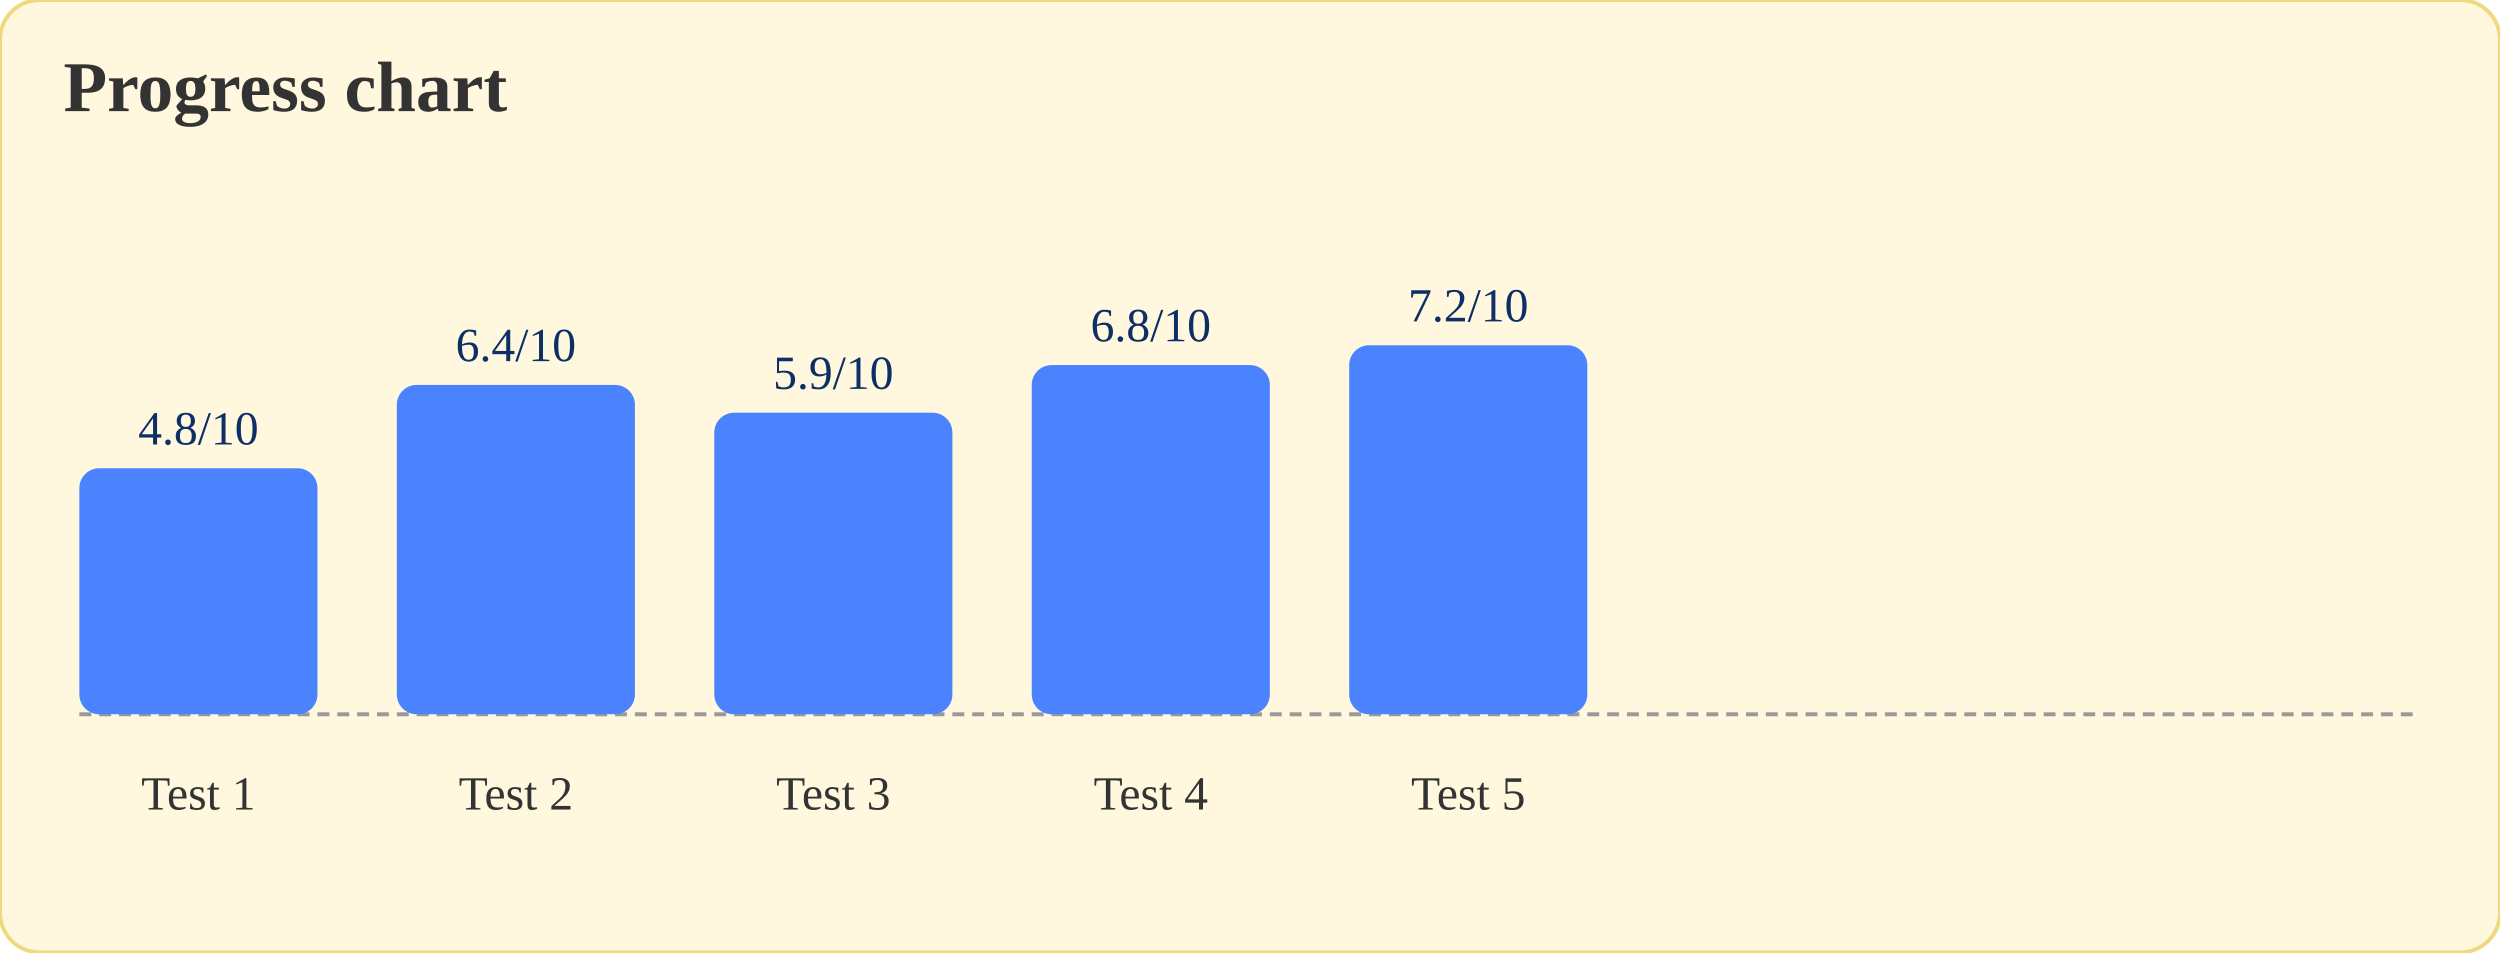
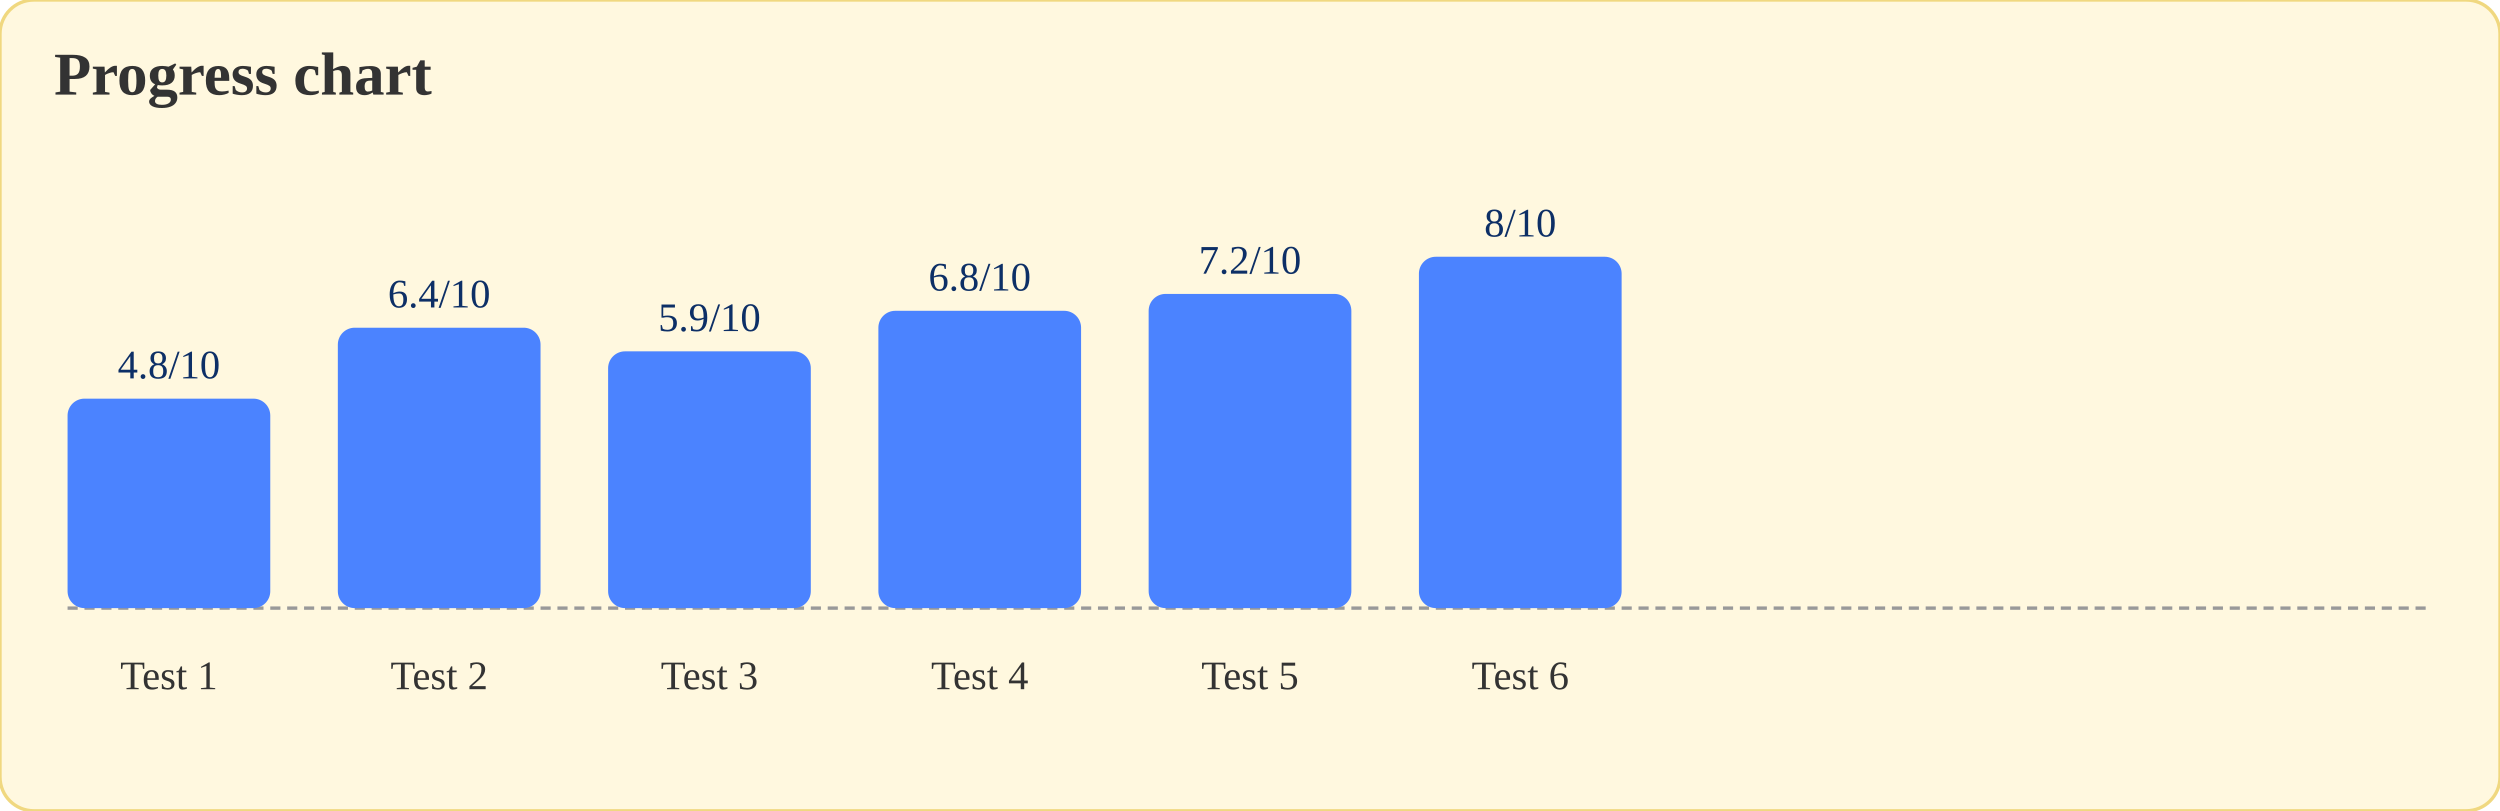
- <svg xmlns="http://www.w3.org/2000/svg" width="630" height="240">
-   <rect width="630" height="240" fill="#fff8df" stroke="#f0d880" stroke-width="1" rx="10" />
+ <svg xmlns="http://www.w3.org/2000/svg" width="740" height="240">
+   <rect width="740" height="240" fill="#fff8df" stroke="#f0d880" stroke-width="1" rx="10" />
  <text x="16" y="28" fill="#333" font-size="18" font-weight="700">Progress chart</text>
-   <line x1="20" y1="180" x2="610" y2="180" stroke="#999" stroke-dasharray="3,2" />
+   <line x1="20" y1="180" x2="720" y2="180" stroke="#999" stroke-dasharray="3,2" />
  <rect x="20" y="118" width="60" height="62" fill="#4b83ff" rx="5" />
  <text x="50.0" y="112" font-size="12" text-anchor="middle" fill="#0d2f66">4.8/10</text>
  <text x="50.0" y="204" font-size="12" text-anchor="middle" fill="#333">Test 1</text>
  <rect x="100" y="97" width="60" height="83" fill="#4b83ff" rx="5" />
  <text x="130.0" y="91" font-size="12" text-anchor="middle" fill="#0d2f66">6.4/10</text>
  <text x="130.0" y="204" font-size="12" text-anchor="middle" fill="#333">Test 2</text>
  <rect x="180" y="104" width="60" height="76" fill="#4b83ff" rx="5" />
  <text x="210.0" y="98" font-size="12" text-anchor="middle" fill="#0d2f66">5.9/10</text>
  <text x="210.0" y="204" font-size="12" text-anchor="middle" fill="#333">Test 3</text>
  <rect x="260" y="92" width="60" height="88" fill="#4b83ff" rx="5" />
  <text x="290.0" y="86" font-size="12" text-anchor="middle" fill="#0d2f66">6.8/10</text>
  <text x="290.0" y="204" font-size="12" text-anchor="middle" fill="#333">Test 4</text>
  <rect x="340" y="87" width="60" height="93" fill="#4b83ff" rx="5" />
  <text x="370.0" y="81" font-size="12" text-anchor="middle" fill="#0d2f66">7.2/10</text>
  <text x="370.0" y="204" font-size="12" text-anchor="middle" fill="#333">Test 5</text>
+   <rect x="420" y="76" width="60" height="104" fill="#4b83ff" rx="5" />
+   <text x="450.0" y="70" font-size="12" text-anchor="middle" fill="#0d2f66">8/10</text>
+   <text x="450.0" y="204" font-size="12" text-anchor="middle" fill="#333">Test 6</text>
</svg>
